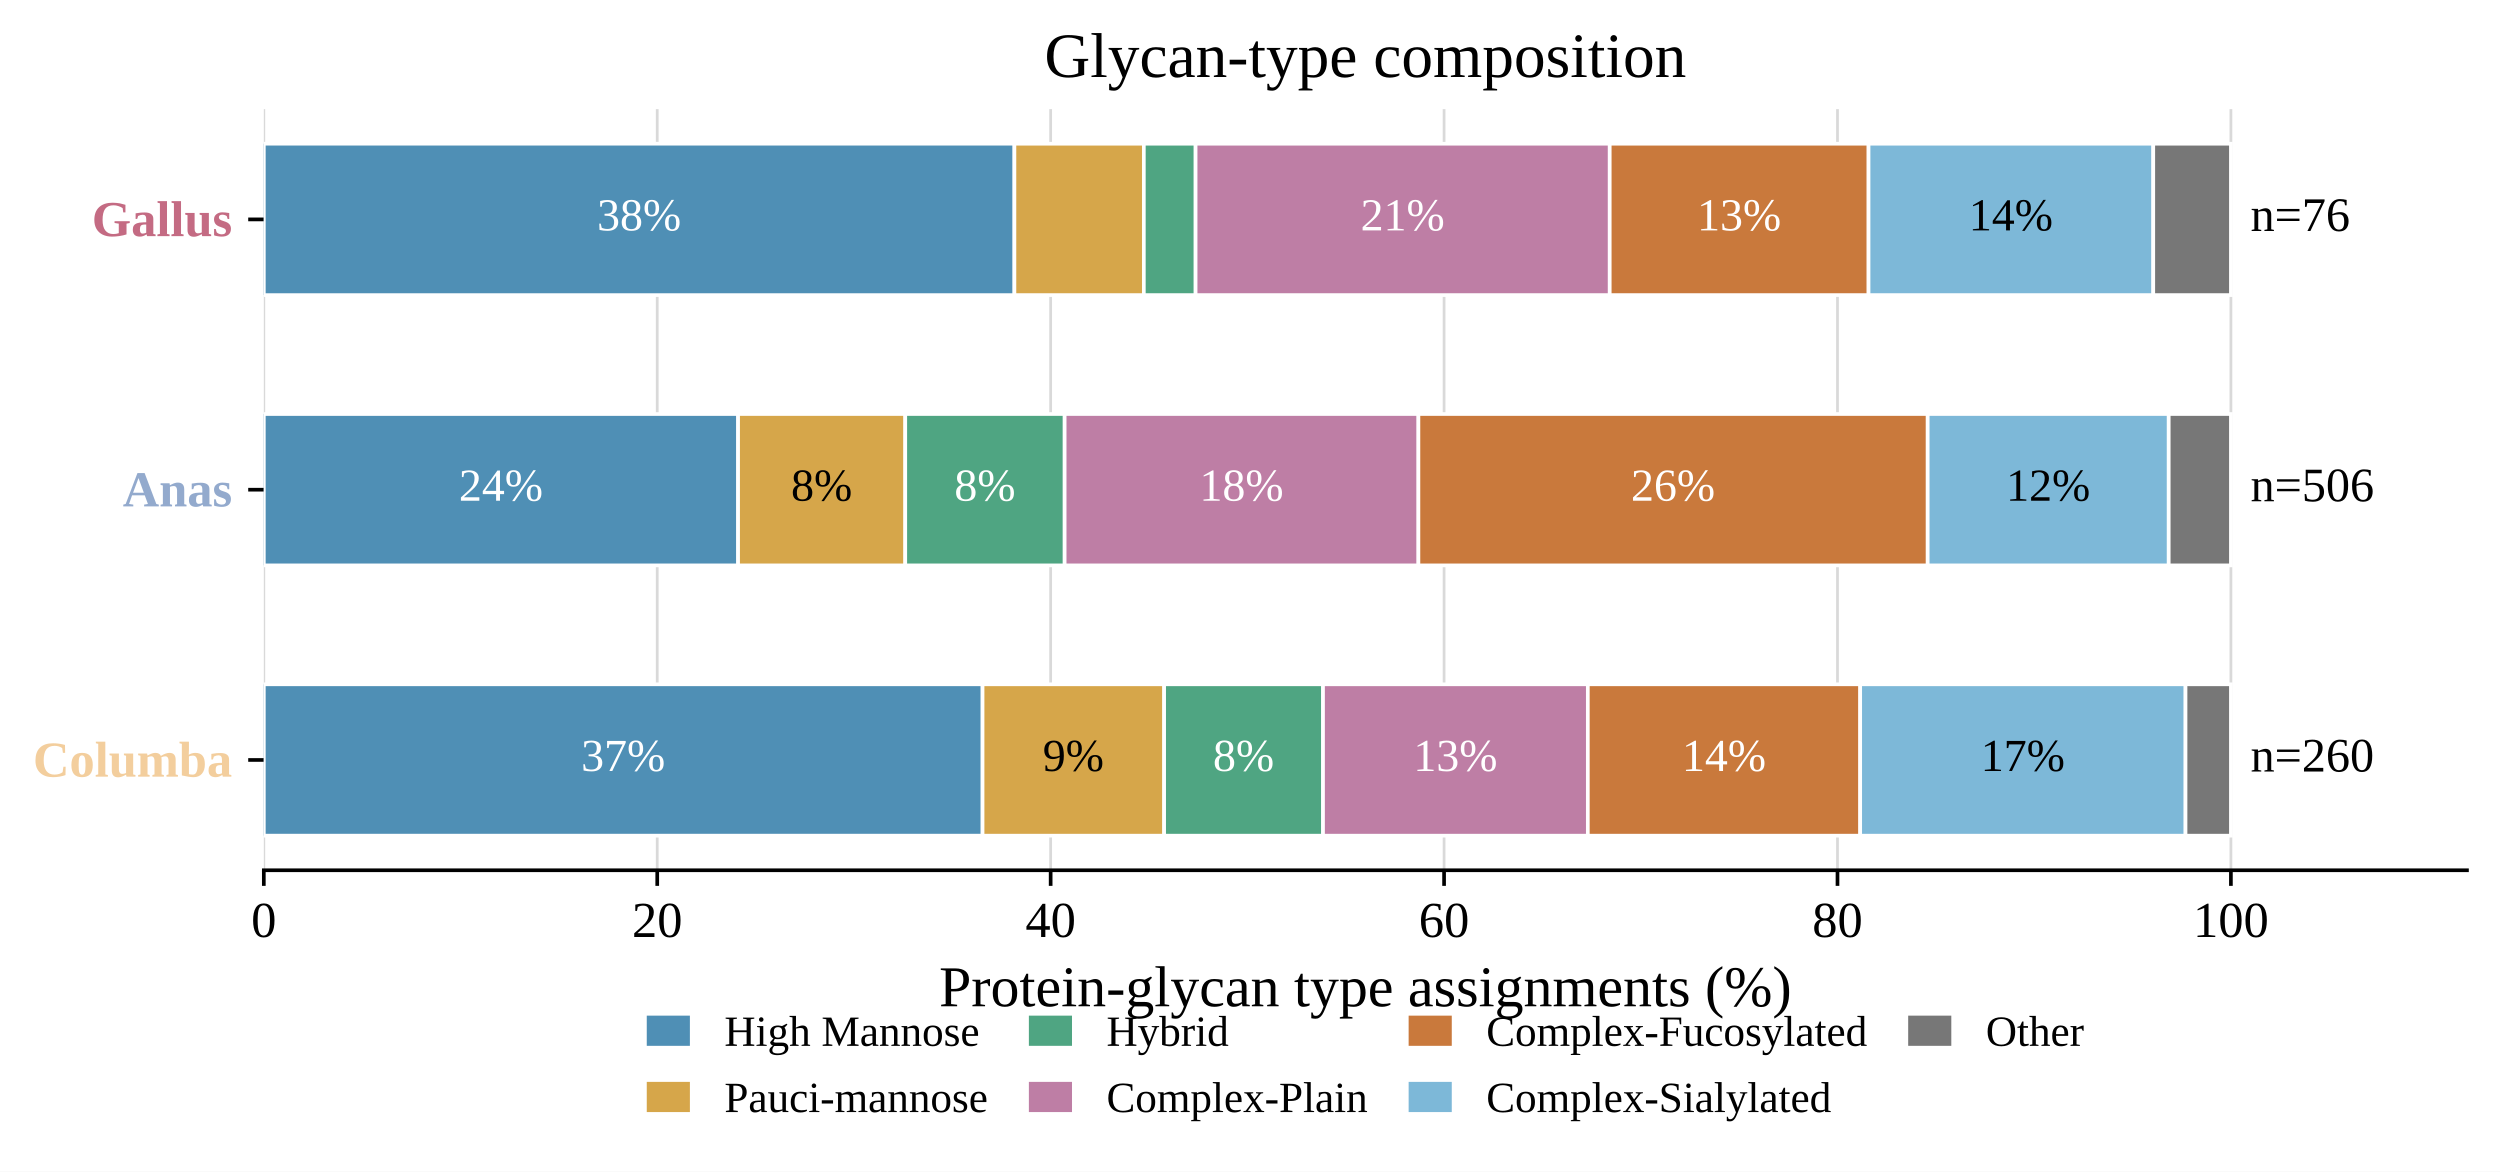
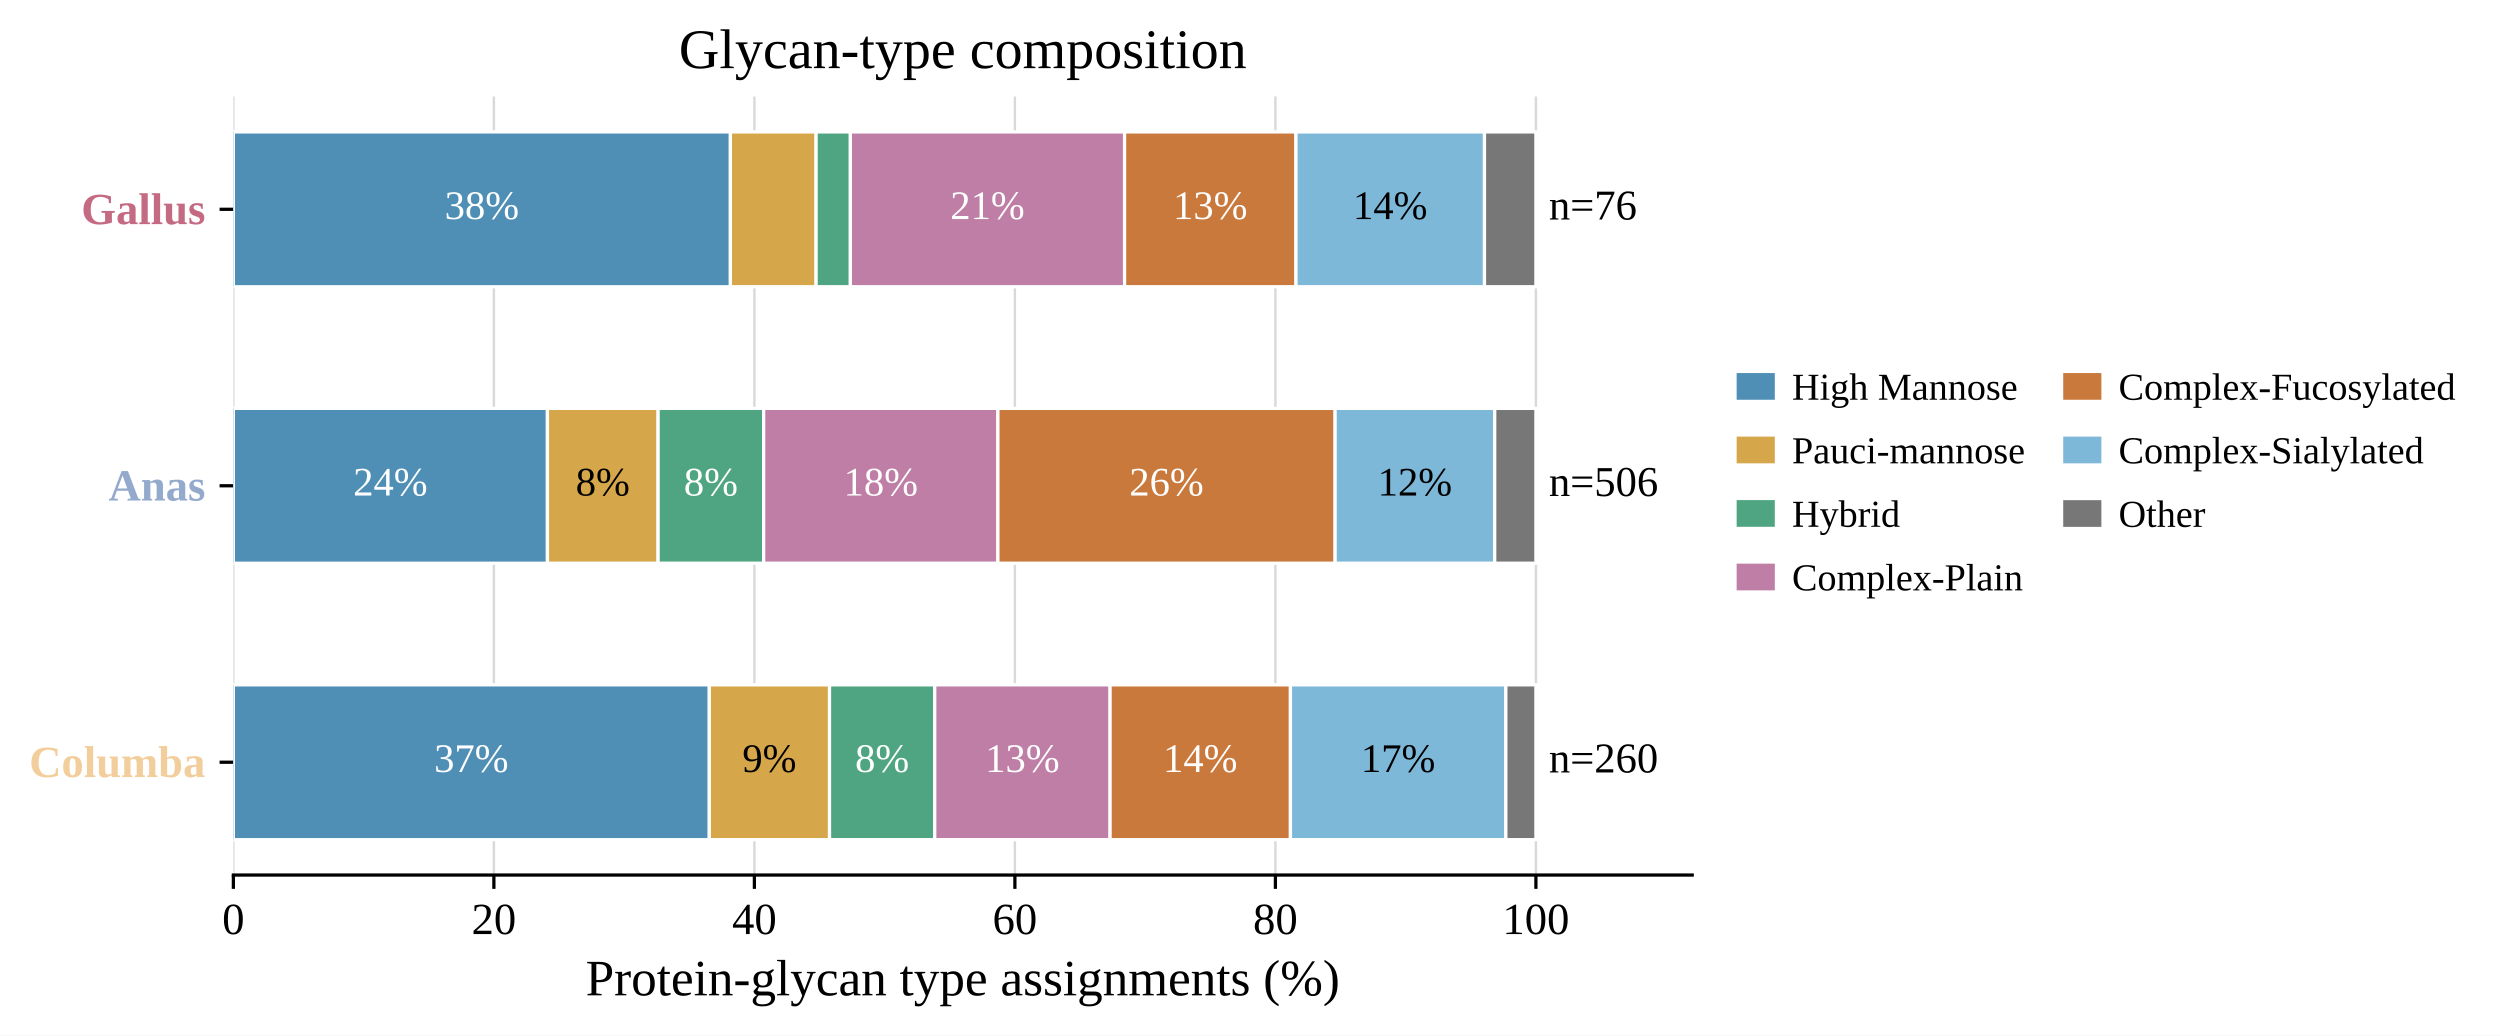
- <svg xmlns="http://www.w3.org/2000/svg" xmlns:xlink="http://www.w3.org/1999/xlink" width="544.865pt" height="255.359pt" viewBox="0 0 544.865 255.359" version="1.1">
+ <svg xmlns="http://www.w3.org/2000/svg" xmlns:xlink="http://www.w3.org/1999/xlink" width="615.941pt" height="255.149pt" viewBox="0 0 615.941 255.149" version="1.1">
  <defs>
    <style type="text/css">*{stroke-linejoin: round; stroke-linecap: butt}</style>
  </defs>
  <g id="figure_1">
    <g id="patch_1">
-       <path d="M 0 255.359  L 544.865 255.359  L 544.865 0  L 0 0  z " style="fill: #ffffff" />
+       <path d="M 0 255.149  L 615.941 255.149  L 615.941 0  L 0 0  z " style="fill: #ffffff" />
    </g>
    <g id="axes_1">
      <g id="patch_2">
-         <path d="M 57.497 189.67  L 537.665 189.67  L 537.665 23.782  L 57.497 23.782  z " style="fill: #ffffff" />
+         <path d="M 57.497 215.59  L 416.921 215.59  L 416.921 23.782  L 57.497 23.782  z " style="fill: #ffffff" />
      </g>
      <g id="matplotlib.axis_1">
        <g id="xtick_1">
          <g id="line2d_1">
-             <path d="M 57.497 189.67  L 57.497 23.782  " clip-path="url(#pfac90e6ce6)" style="fill: none; stroke: #d9d9d9; stroke-width: 0.6; stroke-linecap: square" />
+             <path d="M 57.497 215.59  L 57.497 23.782  " clip-path="url(#p5386ae4f11)" style="fill: none; stroke: #d9d9d9; stroke-width: 0.6; stroke-linecap: square" />
          </g>
          <g id="line2d_2">
            <defs>
-               <path id="m28c15e9568" d="M 0 0  L 0 3.4  " style="stroke: #000000; stroke-width: 0.8" />
+               <path id="mcff40370f8" d="M 0 0  L 0 3.4  " style="stroke: #000000; stroke-width: 0.8" />
            </defs>
            <g>
-               <use xlink:href="#m28c15e9568" x="57.497" y="189.67" style="stroke: #000000; stroke-width: 0.8" />
+               <use xlink:href="#mcff40370f8" x="57.497" y="215.59" style="stroke: #000000; stroke-width: 0.8" />
            </g>
          </g>
          <g id="text_1">
-             <text style="font-size: 11px; font-family: 'Times New Roman'; text-anchor: middle" x="57.497" y="204.208" transform="rotate(-0 57.49672 204.2085)">0</text>
+             <text style="font-size: 11px; font-family: 'Times New Roman'; text-anchor: middle" x="57.497" y="230.129" transform="rotate(-0 57.49672 230.1285)">0</text>
          </g>
        </g>
        <g id="xtick_2">
          <g id="line2d_3">
-             <path d="M 143.241 189.67  L 143.241 23.782  " clip-path="url(#pfac90e6ce6)" style="fill: none; stroke: #d9d9d9; stroke-width: 0.6; stroke-linecap: square" />
+             <path d="M 121.68 215.59  L 121.68 23.782  " clip-path="url(#p5386ae4f11)" style="fill: none; stroke: #d9d9d9; stroke-width: 0.6; stroke-linecap: square" />
          </g>
          <g id="line2d_4">
            <g>
-               <use xlink:href="#m28c15e9568" x="143.241" y="189.67" style="stroke: #000000; stroke-width: 0.8" />
+               <use xlink:href="#mcff40370f8" x="121.68" y="215.59" style="stroke: #000000; stroke-width: 0.8" />
            </g>
          </g>
          <g id="text_2">
-             <text style="font-size: 11px; font-family: 'Times New Roman'; text-anchor: middle" x="143.241" y="204.208" transform="rotate(-0 143.241 204.2085)">20</text>
+             <text style="font-size: 11px; font-family: 'Times New Roman'; text-anchor: middle" x="121.68" y="230.129" transform="rotate(-0 121.6796 230.1285)">20</text>
          </g>
        </g>
        <g id="xtick_3">
          <g id="line2d_5">
-             <path d="M 228.985 189.67  L 228.985 23.782  " clip-path="url(#pfac90e6ce6)" style="fill: none; stroke: #d9d9d9; stroke-width: 0.6; stroke-linecap: square" />
+             <path d="M 185.862 215.59  L 185.862 23.782  " clip-path="url(#p5386ae4f11)" style="fill: none; stroke: #d9d9d9; stroke-width: 0.6; stroke-linecap: square" />
          </g>
          <g id="line2d_6">
            <g>
-               <use xlink:href="#m28c15e9568" x="228.985" y="189.67" style="stroke: #000000; stroke-width: 0.8" />
+               <use xlink:href="#mcff40370f8" x="185.862" y="215.59" style="stroke: #000000; stroke-width: 0.8" />
            </g>
          </g>
          <g id="text_3">
-             <text style="font-size: 11px; font-family: 'Times New Roman'; text-anchor: middle" x="228.985" y="204.208" transform="rotate(-0 228.9853 204.2085)">40</text>
+             <text style="font-size: 11px; font-family: 'Times New Roman'; text-anchor: middle" x="185.862" y="230.129" transform="rotate(-0 185.8624 230.1285)">40</text>
          </g>
        </g>
        <g id="xtick_4">
          <g id="line2d_7">
-             <path d="M 314.73 189.67  L 314.73 23.782  " clip-path="url(#pfac90e6ce6)" style="fill: none; stroke: #d9d9d9; stroke-width: 0.6; stroke-linecap: square" />
+             <path d="M 250.045 215.59  L 250.045 23.782  " clip-path="url(#p5386ae4f11)" style="fill: none; stroke: #d9d9d9; stroke-width: 0.6; stroke-linecap: square" />
          </g>
          <g id="line2d_8">
            <g>
-               <use xlink:href="#m28c15e9568" x="314.73" y="189.67" style="stroke: #000000; stroke-width: 0.8" />
+               <use xlink:href="#mcff40370f8" x="250.045" y="215.59" style="stroke: #000000; stroke-width: 0.8" />
            </g>
          </g>
          <g id="text_4">
-             <text style="font-size: 11px; font-family: 'Times New Roman'; text-anchor: middle" x="314.73" y="204.208" transform="rotate(-0 314.7296 204.2085)">60</text>
+             <text style="font-size: 11px; font-family: 'Times New Roman'; text-anchor: middle" x="250.045" y="230.129" transform="rotate(-0 250.0453 230.1285)">60</text>
          </g>
        </g>
        <g id="xtick_5">
          <g id="line2d_9">
-             <path d="M 400.474 189.67  L 400.474 23.782  " clip-path="url(#pfac90e6ce6)" style="fill: none; stroke: #d9d9d9; stroke-width: 0.6; stroke-linecap: square" />
+             <path d="M 314.228 215.59  L 314.228 23.782  " clip-path="url(#p5386ae4f11)" style="fill: none; stroke: #d9d9d9; stroke-width: 0.6; stroke-linecap: square" />
          </g>
          <g id="line2d_10">
            <g>
-               <use xlink:href="#m28c15e9568" x="400.474" y="189.67" style="stroke: #000000; stroke-width: 0.8" />
+               <use xlink:href="#mcff40370f8" x="314.228" y="215.59" style="stroke: #000000; stroke-width: 0.8" />
            </g>
          </g>
          <g id="text_5">
-             <text style="font-size: 11px; font-family: 'Times New Roman'; text-anchor: middle" x="400.474" y="204.208" transform="rotate(-0 400.4739 204.2085)">80</text>
+             <text style="font-size: 11px; font-family: 'Times New Roman'; text-anchor: middle" x="314.228" y="230.129" transform="rotate(-0 314.2281 230.1285)">80</text>
          </g>
        </g>
        <g id="xtick_6">
          <g id="line2d_11">
-             <path d="M 486.218 189.67  L 486.218 23.782  " clip-path="url(#pfac90e6ce6)" style="fill: none; stroke: #d9d9d9; stroke-width: 0.6; stroke-linecap: square" />
+             <path d="M 378.411 215.59  L 378.411 23.782  " clip-path="url(#p5386ae4f11)" style="fill: none; stroke: #d9d9d9; stroke-width: 0.6; stroke-linecap: square" />
          </g>
          <g id="line2d_12">
            <g>
-               <use xlink:href="#m28c15e9568" x="486.218" y="189.67" style="stroke: #000000; stroke-width: 0.8" />
+               <use xlink:href="#mcff40370f8" x="378.411" y="215.59" style="stroke: #000000; stroke-width: 0.8" />
            </g>
          </g>
          <g id="text_6">
-             <text style="font-size: 11px; font-family: 'Times New Roman'; text-anchor: middle" x="486.218" y="204.208" transform="rotate(-0 486.2181 204.2085)">100</text>
+             <text style="font-size: 11px; font-family: 'Times New Roman'; text-anchor: middle" x="378.411" y="230.129" transform="rotate(-0 378.411 230.1285)">100</text>
          </g>
        </g>
        <g id="text_7">
-           <text style="font-size: 12.6px; font-family: 'Times New Roman'; text-anchor: middle" x="297.581" y="219.311" transform="rotate(-0 297.5807 219.3106)">Protein-glycan type assignments (%)</text>
+           <text style="font-size: 12.6px; font-family: 'Times New Roman'; text-anchor: middle" x="237.209" y="245.231" transform="rotate(-0 237.2087 245.2306)">Protein-glycan type assignments (%)</text>
        </g>
      </g>
      <g id="matplotlib.axis_2">
        <g id="ytick_1">
          <g id="line2d_13">
            <defs>
-               <path id="me913aae2de" d="M 0 0  L -3.4 0  " style="stroke: #000000; stroke-width: 0.8" />
+               <path id="me8577b6b0a" d="M 0 0  L -3.4 0  " style="stroke: #000000; stroke-width: 0.8" />
            </defs>
            <g>
-               <use xlink:href="#me913aae2de" x="57.497" y="47.817" style="stroke: #000000; stroke-width: 0.8" />
+               <use xlink:href="#me8577b6b0a" x="57.497" y="51.573" style="stroke: #000000; stroke-width: 0.8" />
            </g>
          </g>
          <g id="text_8">
-             <text style="font-weight: 700; font-size: 11px; font-family: 'Times New Roman'; text-anchor: end; fill: #c46b83" x="50.597" y="51.459" transform="rotate(-0 50.59672 51.45931)">Gallus</text>
+             <text style="font-weight: 700; font-size: 11px; font-family: 'Times New Roman'; text-anchor: end; fill: #c46b83" x="50.597" y="55.215" transform="rotate(-0 50.59672 55.21477)">Gallus</text>
          </g>
        </g>
        <g id="ytick_2">
          <g id="line2d_14">
            <g>
-               <use xlink:href="#me913aae2de" x="57.497" y="106.726" style="stroke: #000000; stroke-width: 0.8" />
+               <use xlink:href="#me8577b6b0a" x="57.497" y="119.686" style="stroke: #000000; stroke-width: 0.8" />
            </g>
          </g>
          <g id="text_9">
-             <text style="font-weight: 700; font-size: 11px; font-family: 'Times New Roman'; text-anchor: end; fill: #93aacd" x="50.597" y="110.368" transform="rotate(-0 50.59672 110.3684)">Anas</text>
+             <text style="font-weight: 700; font-size: 11px; font-family: 'Times New Roman'; text-anchor: end; fill: #93aacd" x="50.597" y="123.328" transform="rotate(-0 50.59672 123.3284)">Anas</text>
          </g>
        </g>
        <g id="ytick_3">
          <g id="line2d_15">
            <g>
-               <use xlink:href="#me913aae2de" x="57.497" y="165.635" style="stroke: #000000; stroke-width: 0.8" />
+               <use xlink:href="#me8577b6b0a" x="57.497" y="187.8" style="stroke: #000000; stroke-width: 0.8" />
            </g>
          </g>
          <g id="text_10">
-             <text style="font-weight: 700; font-size: 11px; font-family: 'Times New Roman'; text-anchor: end; fill: #f3ce9d" x="50.597" y="169.277" transform="rotate(-0 50.59672 169.2775)">Columba</text>
+             <text style="font-weight: 700; font-size: 11px; font-family: 'Times New Roman'; text-anchor: end; fill: #f3ce9d" x="50.597" y="191.442" transform="rotate(-0 50.59672 191.442)">Columba</text>
          </g>
        </g>
      </g>
      <g id="patch_3">
-         <path d="M 57.497 31.323  L 221.088 31.323  L 221.088 64.312  L 57.497 64.312  z " clip-path="url(#pfac90e6ce6)" style="fill: #4f8fb5; stroke: #ffffff; stroke-width: 0.8; stroke-linejoin: miter" />
+         <path d="M 57.497 32.501  L 179.951 32.501  L 179.951 70.645  L 57.497 70.645  z " clip-path="url(#p5386ae4f11)" style="fill: #4f8fb5; stroke: #ffffff; stroke-width: 0.8; stroke-linejoin: miter" />
      </g>
      <g id="patch_4">
-         <path d="M 57.497 90.232  L 160.864 90.232  L 160.864 123.221  L 57.497 123.221  z " clip-path="url(#pfac90e6ce6)" style="fill: #4f8fb5; stroke: #ffffff; stroke-width: 0.8; stroke-linejoin: miter" />
+         <path d="M 57.497 100.615  L 134.871 100.615  L 134.871 138.758  L 57.497 138.758  z " clip-path="url(#p5386ae4f11)" style="fill: #4f8fb5; stroke: #ffffff; stroke-width: 0.8; stroke-linejoin: miter" />
      </g>
      <g id="patch_5">
-         <path d="M 57.497 149.141  L 214.145 149.141  L 214.145 182.13  L 57.497 182.13  z " clip-path="url(#pfac90e6ce6)" style="fill: #4f8fb5; stroke: #ffffff; stroke-width: 0.8; stroke-linejoin: miter" />
+         <path d="M 57.497 168.728  L 174.754 168.728  L 174.754 206.872  L 57.497 206.872  z " clip-path="url(#p5386ae4f11)" style="fill: #4f8fb5; stroke: #ffffff; stroke-width: 0.8; stroke-linejoin: miter" />
      </g>
      <g id="patch_6">
-         <path d="M 221.088 31.323  L 249.293 31.323  L 249.293 64.312  L 221.088 64.312  z " clip-path="url(#pfac90e6ce6)" style="fill: #d6a64a; stroke: #ffffff; stroke-width: 0.8; stroke-linejoin: miter" />
+         <path d="M 179.951 32.501  L 201.064 32.501  L 201.064 70.645  L 179.951 70.645  z " clip-path="url(#p5386ae4f11)" style="fill: #d6a64a; stroke: #ffffff; stroke-width: 0.8; stroke-linejoin: miter" />
      </g>
      <g id="patch_7">
-         <path d="M 160.864 90.232  L 197.297 90.232  L 197.297 123.221  L 160.864 123.221  z " clip-path="url(#pfac90e6ce6)" style="fill: #d6a64a; stroke: #ffffff; stroke-width: 0.8; stroke-linejoin: miter" />
+         <path d="M 134.871 100.615  L 162.143 100.615  L 162.143 138.758  L 134.871 138.758  z " clip-path="url(#p5386ae4f11)" style="fill: #d6a64a; stroke: #ffffff; stroke-width: 0.8; stroke-linejoin: miter" />
      </g>
      <g id="patch_8">
-         <path d="M 214.145 149.141  L 253.719 149.141  L 253.719 182.13  L 214.145 182.13  z " clip-path="url(#pfac90e6ce6)" style="fill: #d6a64a; stroke: #ffffff; stroke-width: 0.8; stroke-linejoin: miter" />
+         <path d="M 174.754 168.728  L 204.377 168.728  L 204.377 206.872  L 174.754 206.872  z " clip-path="url(#p5386ae4f11)" style="fill: #d6a64a; stroke: #ffffff; stroke-width: 0.8; stroke-linejoin: miter" />
      </g>
      <g id="patch_9">
-         <path d="M 249.293 31.323  L 260.575 31.323  L 260.575 64.312  L 249.293 64.312  z " clip-path="url(#pfac90e6ce6)" style="fill: #4fa582; stroke: #ffffff; stroke-width: 0.8; stroke-linejoin: miter" />
+         <path d="M 201.064 32.501  L 209.509 32.501  L 209.509 70.645  L 201.064 70.645  z " clip-path="url(#p5386ae4f11)" style="fill: #4fa582; stroke: #ffffff; stroke-width: 0.8; stroke-linejoin: miter" />
      </g>
      <g id="patch_10">
-         <path d="M 197.297 90.232  L 232.035 90.232  L 232.035 123.221  L 197.297 123.221  z " clip-path="url(#pfac90e6ce6)" style="fill: #4fa582; stroke: #ffffff; stroke-width: 0.8; stroke-linejoin: miter" />
+         <path d="M 162.143 100.615  L 188.146 100.615  L 188.146 138.758  L 162.143 138.758  z " clip-path="url(#p5386ae4f11)" style="fill: #4fa582; stroke: #ffffff; stroke-width: 0.8; stroke-linejoin: miter" />
      </g>
      <g id="patch_11">
-         <path d="M 253.719 149.141  L 288.347 149.141  L 288.347 182.13  L 253.719 182.13  z " clip-path="url(#pfac90e6ce6)" style="fill: #4fa582; stroke: #ffffff; stroke-width: 0.8; stroke-linejoin: miter" />
+         <path d="M 204.377 168.728  L 230.297 168.728  L 230.297 206.872  L 204.377 206.872  z " clip-path="url(#p5386ae4f11)" style="fill: #4fa582; stroke: #ffffff; stroke-width: 0.8; stroke-linejoin: miter" />
      </g>
      <g id="patch_12">
-         <path d="M 260.575 31.323  L 350.832 31.323  L 350.832 64.312  L 260.575 64.312  z " clip-path="url(#pfac90e6ce6)" style="fill: #be7ea5; stroke: #ffffff; stroke-width: 0.8; stroke-linejoin: miter" />
+         <path d="M 209.509 32.501  L 277.07 32.501  L 277.07 70.645  L 209.509 70.645  z " clip-path="url(#p5386ae4f11)" style="fill: #be7ea5; stroke: #ffffff; stroke-width: 0.8; stroke-linejoin: miter" />
      </g>
      <g id="patch_13">
-         <path d="M 232.035 90.232  L 309.138 90.232  L 309.138 123.221  L 232.035 123.221  z " clip-path="url(#pfac90e6ce6)" style="fill: #be7ea5; stroke: #ffffff; stroke-width: 0.8; stroke-linejoin: miter" />
+         <path d="M 188.146 100.615  L 245.859 100.615  L 245.859 138.758  L 188.146 138.758  z " clip-path="url(#p5386ae4f11)" style="fill: #be7ea5; stroke: #ffffff; stroke-width: 0.8; stroke-linejoin: miter" />
      </g>
      <g id="patch_14">
-         <path d="M 288.347 149.141  L 346.059 149.141  L 346.059 182.13  L 288.347 182.13  z " clip-path="url(#pfac90e6ce6)" style="fill: #be7ea5; stroke: #ffffff; stroke-width: 0.8; stroke-linejoin: miter" />
+         <path d="M 230.297 168.728  L 273.497 168.728  L 273.497 206.872  L 230.297 206.872  z " clip-path="url(#p5386ae4f11)" style="fill: #be7ea5; stroke: #ffffff; stroke-width: 0.8; stroke-linejoin: miter" />
      </g>
      <g id="patch_15">
-         <path d="M 350.832 31.323  L 407.243 31.323  L 407.243 64.312  L 350.832 64.312  z " clip-path="url(#pfac90e6ce6)" style="fill: #c9793c; stroke: #ffffff; stroke-width: 0.8; stroke-linejoin: miter" />
+         <path d="M 277.07 32.501  L 319.295 32.501  L 319.295 70.645  L 277.07 70.645  z " clip-path="url(#p5386ae4f11)" style="fill: #c9793c; stroke: #ffffff; stroke-width: 0.8; stroke-linejoin: miter" />
      </g>
      <g id="patch_16">
-         <path d="M 309.138 90.232  L 420.131 90.232  L 420.131 123.221  L 309.138 123.221  z " clip-path="url(#pfac90e6ce6)" style="fill: #c9793c; stroke: #ffffff; stroke-width: 0.8; stroke-linejoin: miter" />
+         <path d="M 245.859 100.615  L 328.942 100.615  L 328.942 138.758  L 245.859 138.758  z " clip-path="url(#p5386ae4f11)" style="fill: #c9793c; stroke: #ffffff; stroke-width: 0.8; stroke-linejoin: miter" />
      </g>
      <g id="patch_17">
-         <path d="M 346.059 149.141  L 405.421 149.141  L 405.421 182.13  L 346.059 182.13  z " clip-path="url(#pfac90e6ce6)" style="fill: #c9793c; stroke: #ffffff; stroke-width: 0.8; stroke-linejoin: miter" />
+         <path d="M 273.497 168.728  L 317.931 168.728  L 317.931 206.872  L 273.497 206.872  z " clip-path="url(#p5386ae4f11)" style="fill: #c9793c; stroke: #ffffff; stroke-width: 0.8; stroke-linejoin: miter" />
      </g>
      <g id="patch_18">
-         <path d="M 407.243 31.323  L 469.295 31.323  L 469.295 64.312  L 407.243 64.312  z " clip-path="url(#pfac90e6ce6)" style="fill: #7db8d8; stroke: #ffffff; stroke-width: 0.8; stroke-linejoin: miter" />
+         <path d="M 319.295 32.501  L 365.743 32.501  L 365.743 70.645  L 319.295 70.645  z " clip-path="url(#p5386ae4f11)" style="fill: #7db8d8; stroke: #ffffff; stroke-width: 0.8; stroke-linejoin: miter" />
      </g>
      <g id="patch_19">
-         <path d="M 420.131 90.232  L 472.662 90.232  L 472.662 123.221  L 420.131 123.221  z " clip-path="url(#pfac90e6ce6)" style="fill: #7db8d8; stroke: #ffffff; stroke-width: 0.8; stroke-linejoin: miter" />
+         <path d="M 328.942 100.615  L 368.264 100.615  L 368.264 138.758  L 328.942 138.758  z " clip-path="url(#p5386ae4f11)" style="fill: #7db8d8; stroke: #ffffff; stroke-width: 0.8; stroke-linejoin: miter" />
      </g>
      <g id="patch_20">
-         <path d="M 405.421 149.141  L 476.325 149.141  L 476.325 182.13  L 405.421 182.13  z " clip-path="url(#pfac90e6ce6)" style="fill: #7db8d8; stroke: #ffffff; stroke-width: 0.8; stroke-linejoin: miter" />
+         <path d="M 317.931 168.728  L 371.005 168.728  L 371.005 206.872  L 317.931 206.872  z " clip-path="url(#p5386ae4f11)" style="fill: #7db8d8; stroke: #ffffff; stroke-width: 0.8; stroke-linejoin: miter" />
      </g>
      <g id="patch_21">
-         <path d="M 469.295 31.323  L 486.218 31.323  L 486.218 64.312  L 469.295 64.312  z " clip-path="url(#pfac90e6ce6)" style="fill: #777777; stroke: #ffffff; stroke-width: 0.8; stroke-linejoin: miter" />
+         <path d="M 365.743 32.501  L 378.411 32.501  L 378.411 70.645  L 365.743 70.645  z " clip-path="url(#p5386ae4f11)" style="fill: #777777; stroke: #ffffff; stroke-width: 0.8; stroke-linejoin: miter" />
      </g>
      <g id="patch_22">
-         <path d="M 472.662 90.232  L 486.218 90.232  L 486.218 123.221  L 472.662 123.221  z " clip-path="url(#pfac90e6ce6)" style="fill: #777777; stroke: #ffffff; stroke-width: 0.8; stroke-linejoin: miter" />
+         <path d="M 368.264 100.615  L 378.411 100.615  L 378.411 138.758  L 368.264 138.758  z " clip-path="url(#p5386ae4f11)" style="fill: #777777; stroke: #ffffff; stroke-width: 0.8; stroke-linejoin: miter" />
      </g>
      <g id="patch_23">
-         <path d="M 476.325 149.141  L 486.218 149.141  L 486.218 182.13  L 476.325 182.13  z " clip-path="url(#pfac90e6ce6)" style="fill: #777777; stroke: #ffffff; stroke-width: 0.8; stroke-linejoin: miter" />
+         <path d="M 371.005 168.728  L 378.411 168.728  L 378.411 206.872  L 371.005 206.872  z " clip-path="url(#p5386ae4f11)" style="fill: #777777; stroke: #ffffff; stroke-width: 0.8; stroke-linejoin: miter" />
      </g>
      <g id="patch_24">
-         <path d="M 57.497 189.67  L 537.665 189.67  " style="fill: none; stroke: #000000; stroke-width: 0.8; stroke-linejoin: miter; stroke-linecap: square" />
+         <path d="M 57.497 215.59  L 416.921 215.59  " style="fill: none; stroke: #000000; stroke-width: 0.8; stroke-linejoin: miter; stroke-linecap: square" />
      </g>
      <g id="text_11">
-         <text style="font-size: 10px; font-family: 'Times New Roman'; text-anchor: middle; fill: #ffffff" x="139.292" y="50.22" transform="rotate(-0 139.2923 50.21963)">38%</text>
+         <text style="font-size: 10px; font-family: 'Times New Roman'; text-anchor: middle; fill: #ffffff" x="118.724" y="53.975" transform="rotate(-0 118.7238 53.97508)">38%</text>
      </g>
      <g id="text_12">
-         <text style="font-size: 10px; font-family: 'Times New Roman'; text-anchor: middle; fill: #ffffff" x="109.181" y="109.129" transform="rotate(-0 109.1805 109.1287)">24%</text>
+         <text style="font-size: 10px; font-family: 'Times New Roman'; text-anchor: middle; fill: #ffffff" x="96.184" y="122.089" transform="rotate(-0 96.18401 122.0887)">24%</text>
      </g>
      <g id="text_13">
-         <text style="font-size: 10px; font-family: 'Times New Roman'; text-anchor: middle; fill: #ffffff" x="135.821" y="168.038" transform="rotate(-0 135.8208 168.0378)">37%</text>
+         <text style="font-size: 10px; font-family: 'Times New Roman'; text-anchor: middle; fill: #ffffff" x="116.125" y="190.202" transform="rotate(-0 116.1253 190.2024)">37%</text>
      </g>
      <g id="text_14">
-         <text style="font-size: 10px; font-family: 'Times New Roman'; text-anchor: middle" x="179.081" y="109.129" transform="rotate(-0 179.0808 109.1287)">8%</text>
+         <text style="font-size: 10px; font-family: 'Times New Roman'; text-anchor: middle" x="148.507" y="122.089" transform="rotate(-0 148.507 122.0887)">8%</text>
      </g>
      <g id="text_15">
-         <text style="font-size: 10px; font-family: 'Times New Roman'; text-anchor: middle" x="233.932" y="168.038" transform="rotate(-0 233.9321 168.0378)">9%</text>
+         <text style="font-size: 10px; font-family: 'Times New Roman'; text-anchor: middle" x="189.565" y="190.202" transform="rotate(-0 189.5653 190.2024)">9%</text>
      </g>
      <g id="text_16">
-         <text style="font-size: 10px; font-family: 'Times New Roman'; text-anchor: middle; fill: #ffffff" x="214.666" y="109.129" transform="rotate(-0 214.6663 109.1287)">8%</text>
+         <text style="font-size: 10px; font-family: 'Times New Roman'; text-anchor: middle; fill: #ffffff" x="175.144" y="122.089" transform="rotate(-0 175.1441 122.0887)">8%</text>
      </g>
      <g id="text_17">
-         <text style="font-size: 10px; font-family: 'Times New Roman'; text-anchor: middle; fill: #ffffff" x="271.033" y="168.038" transform="rotate(-0 271.033 168.0378)">8%</text>
+         <text style="font-size: 10px; font-family: 'Times New Roman'; text-anchor: middle; fill: #ffffff" x="217.337" y="190.202" transform="rotate(-0 217.3367 190.2024)">8%</text>
      </g>
      <g id="text_18">
-         <text style="font-size: 10px; font-family: 'Times New Roman'; text-anchor: middle; fill: #ffffff" x="305.704" y="50.22" transform="rotate(-0 305.7039 50.21963)">21%</text>
+         <text style="font-size: 10px; font-family: 'Times New Roman'; text-anchor: middle; fill: #ffffff" x="243.289" y="53.975" transform="rotate(-0 243.2892 53.97508)">21%</text>
      </g>
      <g id="text_19">
-         <text style="font-size: 10px; font-family: 'Times New Roman'; text-anchor: middle; fill: #ffffff" x="270.587" y="109.129" transform="rotate(-0 270.5865 109.1287)">18%</text>
+         <text style="font-size: 10px; font-family: 'Times New Roman'; text-anchor: middle; fill: #ffffff" x="217.003" y="122.089" transform="rotate(-0 217.0025 122.0887)">18%</text>
      </g>
      <g id="text_20">
-         <text style="font-size: 10px; font-family: 'Times New Roman'; text-anchor: middle; fill: #ffffff" x="317.203" y="168.038" transform="rotate(-0 317.203 168.0378)">13%</text>
+         <text style="font-size: 10px; font-family: 'Times New Roman'; text-anchor: middle; fill: #ffffff" x="251.897" y="190.202" transform="rotate(-0 251.8967 190.2024)">13%</text>
      </g>
      <g id="text_21">
-         <text style="font-size: 10px; font-family: 'Times New Roman'; text-anchor: middle; fill: #ffffff" x="379.038" y="50.22" transform="rotate(-0 379.0378 50.21963)">13%</text>
+         <text style="font-size: 10px; font-family: 'Times New Roman'; text-anchor: middle; fill: #ffffff" x="298.182" y="53.975" transform="rotate(-0 298.1824 53.97508)">13%</text>
      </g>
      <g id="text_22">
-         <text style="font-size: 10px; font-family: 'Times New Roman'; text-anchor: middle; fill: #ffffff" x="364.634" y="109.129" transform="rotate(-0 364.6341 109.1287)">26%</text>
+         <text style="font-size: 10px; font-family: 'Times New Roman'; text-anchor: middle; fill: #ffffff" x="287.401" y="122.089" transform="rotate(-0 287.4007 122.0887)">26%</text>
      </g>
      <g id="text_23">
-         <text style="font-size: 10px; font-family: 'Times New Roman'; text-anchor: middle; fill: #ffffff" x="375.74" y="168.038" transform="rotate(-0 375.7399 168.0378)">14%</text>
+         <text style="font-size: 10px; font-family: 'Times New Roman'; text-anchor: middle; fill: #ffffff" x="295.714" y="190.202" transform="rotate(-0 295.7139 190.2024)">14%</text>
      </g>
      <g id="text_24">
-         <text style="font-size: 10px; font-family: 'Times New Roman'; text-anchor: middle" x="438.269" y="50.22" transform="rotate(-0 438.269 50.21963)">14%</text>
+         <text style="font-size: 10px; font-family: 'Times New Roman'; text-anchor: middle" x="342.519" y="53.975" transform="rotate(-0 342.5193 53.97508)">14%</text>
      </g>
      <g id="text_25">
-         <text style="font-size: 10px; font-family: 'Times New Roman'; text-anchor: middle" x="446.396" y="109.129" transform="rotate(-0 446.3962 109.1287)">12%</text>
+         <text style="font-size: 10px; font-family: 'Times New Roman'; text-anchor: middle" x="348.603" y="122.089" transform="rotate(-0 348.6028 122.0887)">12%</text>
      </g>
      <g id="text_26">
-         <text style="font-size: 10px; font-family: 'Times New Roman'; text-anchor: middle" x="440.873" y="168.038" transform="rotate(-0 440.8726 168.0378)">17%</text>
+         <text style="font-size: 10px; font-family: 'Times New Roman'; text-anchor: middle" x="344.468" y="190.202" transform="rotate(-0 344.4681 190.2024)">17%</text>
      </g>
      <g id="text_27">
-         <text style="font-size: 10.5px; font-family: 'Times New Roman'; text-anchor: start" x="490.505" y="50.34" transform="rotate(-0 490.5054 50.33975)">n=76</text>
+         <text style="font-size: 10.5px; font-family: 'Times New Roman'; text-anchor: start" x="381.62" y="54.095" transform="rotate(-0 381.6201 54.0952)">n=76</text>
      </g>
      <g id="text_28">
-         <text style="font-size: 10.5px; font-family: 'Times New Roman'; text-anchor: start" x="490.505" y="109.249" transform="rotate(-0 490.5054 109.2488)">n=506</text>
+         <text style="font-size: 10.5px; font-family: 'Times New Roman'; text-anchor: start" x="381.62" y="122.209" transform="rotate(-0 381.6201 122.2088)">n=506</text>
      </g>
      <g id="text_29">
-         <text style="font-size: 10.5px; font-family: 'Times New Roman'; text-anchor: start" x="490.505" y="168.158" transform="rotate(-0 490.5054 168.1579)">n=260</text>
+         <text style="font-size: 10.5px; font-family: 'Times New Roman'; text-anchor: start" x="381.62" y="190.322" transform="rotate(-0 381.6201 190.3225)">n=260</text>
      </g>
      <g id="text_30">
-         <text style="font-size: 13.8px; font-family: 'Times New Roman'; text-anchor: middle" x="297.581" y="16.782" transform="rotate(-0 297.5807 16.78237)">Glycan-type composition</text>
+         <text style="font-size: 13.8px; font-family: 'Times New Roman'; text-anchor: middle" x="237.209" y="16.782" transform="rotate(-0 237.2087 16.78237)">Glycan-type composition</text>
      </g>
      <g id="legend_1">
        <g id="patch_25">
-           <path d="M 140.959 227.935  L 150.359 227.935  L 150.359 221.355  L 140.959 221.355  z " style="fill: #4f8fb5" />
+           <path d="M 427.869 98.492  L 437.269 98.492  L 437.269 91.912  L 427.869 91.912  z " style="fill: #4f8fb5" />
        </g>
        <g id="text_31">
-           <text style="font-size: 9.4px; font-family: 'Times New Roman'; text-anchor: start" x="157.879" y="227.935" transform="rotate(-0 157.8791 227.9347)">High Mannose</text>
+           <text style="font-size: 9.4px; font-family: 'Times New Roman'; text-anchor: start" x="441.499" y="98.492" transform="rotate(-0 441.4992 98.49231)">High Mannose</text>
        </g>
        <g id="patch_26">
-           <path d="M 140.959 242.371  L 150.359 242.371  L 150.359 235.791  L 140.959 235.791  z " style="fill: #d6a64a" />
+           <path d="M 427.869 114.151  L 437.269 114.151  L 437.269 107.571  L 427.869 107.571  z " style="fill: #d6a64a" />
        </g>
        <g id="text_32">
-           <text style="font-size: 9.4px; font-family: 'Times New Roman'; text-anchor: start" x="157.879" y="242.371" transform="rotate(-0 157.8791 242.371)">Pauci-mannose</text>
+           <text style="font-size: 9.4px; font-family: 'Times New Roman'; text-anchor: start" x="441.499" y="114.151" transform="rotate(-0 441.4992 114.1507)">Pauci-mannose</text>
        </g>
        <g id="patch_27">
-           <path d="M 224.239 227.935  L 233.639 227.935  L 233.639 221.355  L 224.239 221.355  z " style="fill: #4fa582" />
+           <path d="M 427.869 129.791  L 437.269 129.791  L 437.269 123.211  L 427.869 123.211  z " style="fill: #4fa582" />
        </g>
        <g id="text_33">
-           <text style="font-size: 9.4px; font-family: 'Times New Roman'; text-anchor: start" x="241.159" y="227.935" transform="rotate(-0 241.1587 227.9347)">Hybrid</text>
+           <text style="font-size: 9.4px; font-family: 'Times New Roman'; text-anchor: start" x="441.499" y="129.791" transform="rotate(-0 441.4992 129.7914)">Hybrid</text>
        </g>
        <g id="patch_28">
-           <path d="M 224.239 242.371  L 233.639 242.371  L 233.639 235.791  L 224.239 235.791  z " style="fill: #be7ea5" />
+           <path d="M 427.869 145.45  L 437.269 145.45  L 437.269 138.87  L 427.869 138.87  z " style="fill: #be7ea5" />
        </g>
        <g id="text_34">
-           <text style="font-size: 9.4px; font-family: 'Times New Roman'; text-anchor: start" x="241.159" y="242.371" transform="rotate(-0 241.1587 242.371)">Complex-Plain</text>
+           <text style="font-size: 9.4px; font-family: 'Times New Roman'; text-anchor: start" x="441.499" y="145.45" transform="rotate(-0 441.4992 145.4497)">Complex-Plain</text>
        </g>
        <g id="patch_29">
-           <path d="M 307.007 227.935  L 316.407 227.935  L 316.407 221.355  L 307.007 221.355  z " style="fill: #c9793c" />
+           <path d="M 508.329 98.492  L 517.729 98.492  L 517.729 91.912  L 508.329 91.912  z " style="fill: #c9793c" />
        </g>
        <g id="text_35">
-           <text style="font-size: 9.4px; font-family: 'Times New Roman'; text-anchor: start" x="323.927" y="227.935" transform="rotate(-0 323.9272 227.9347)">Complex-Fucosylated</text>
+           <text style="font-size: 9.4px; font-family: 'Times New Roman'; text-anchor: start" x="521.959" y="98.492" transform="rotate(-0 521.9588 98.49231)">Complex-Fucosylated</text>
        </g>
        <g id="patch_30">
-           <path d="M 307.007 242.371  L 316.407 242.371  L 316.407 235.791  L 307.007 235.791  z " style="fill: #7db8d8" />
+           <path d="M 508.329 114.151  L 517.729 114.151  L 517.729 107.571  L 508.329 107.571  z " style="fill: #7db8d8" />
        </g>
        <g id="text_36">
-           <text style="font-size: 9.4px; font-family: 'Times New Roman'; text-anchor: start" x="323.927" y="242.371" transform="rotate(-0 323.9272 242.371)">Complex-Sialylated</text>
+           <text style="font-size: 9.4px; font-family: 'Times New Roman'; text-anchor: start" x="521.959" y="114.151" transform="rotate(-0 521.9588 114.1507)">Complex-Sialylated</text>
        </g>
        <g id="patch_31">
-           <path d="M 415.88 227.935  L 425.28 227.935  L 425.28 221.355  L 415.88 221.355  z " style="fill: #777777" />
+           <path d="M 508.329 129.809  L 517.729 129.809  L 517.729 123.229  L 508.329 123.229  z " style="fill: #777777" />
        </g>
        <g id="text_37">
-           <text style="font-size: 9.4px; font-family: 'Times New Roman'; text-anchor: start" x="432.8" y="227.935" transform="rotate(-0 432.7997 227.9347)">Other</text>
+           <text style="font-size: 9.4px; font-family: 'Times New Roman'; text-anchor: start" x="521.959" y="129.809" transform="rotate(-0 521.9588 129.809)">Other</text>
        </g>
      </g>
    </g>
  </g>
  <defs>
-     <clipPath id="pfac90e6ce6">
-       <rect x="57.497" y="23.782" width="480.168" height="165.888" />
+     <clipPath id="p5386ae4f11">
+       <rect x="57.497" y="23.782" width="359.424" height="191.808" />
    </clipPath>
  </defs>
</svg>
